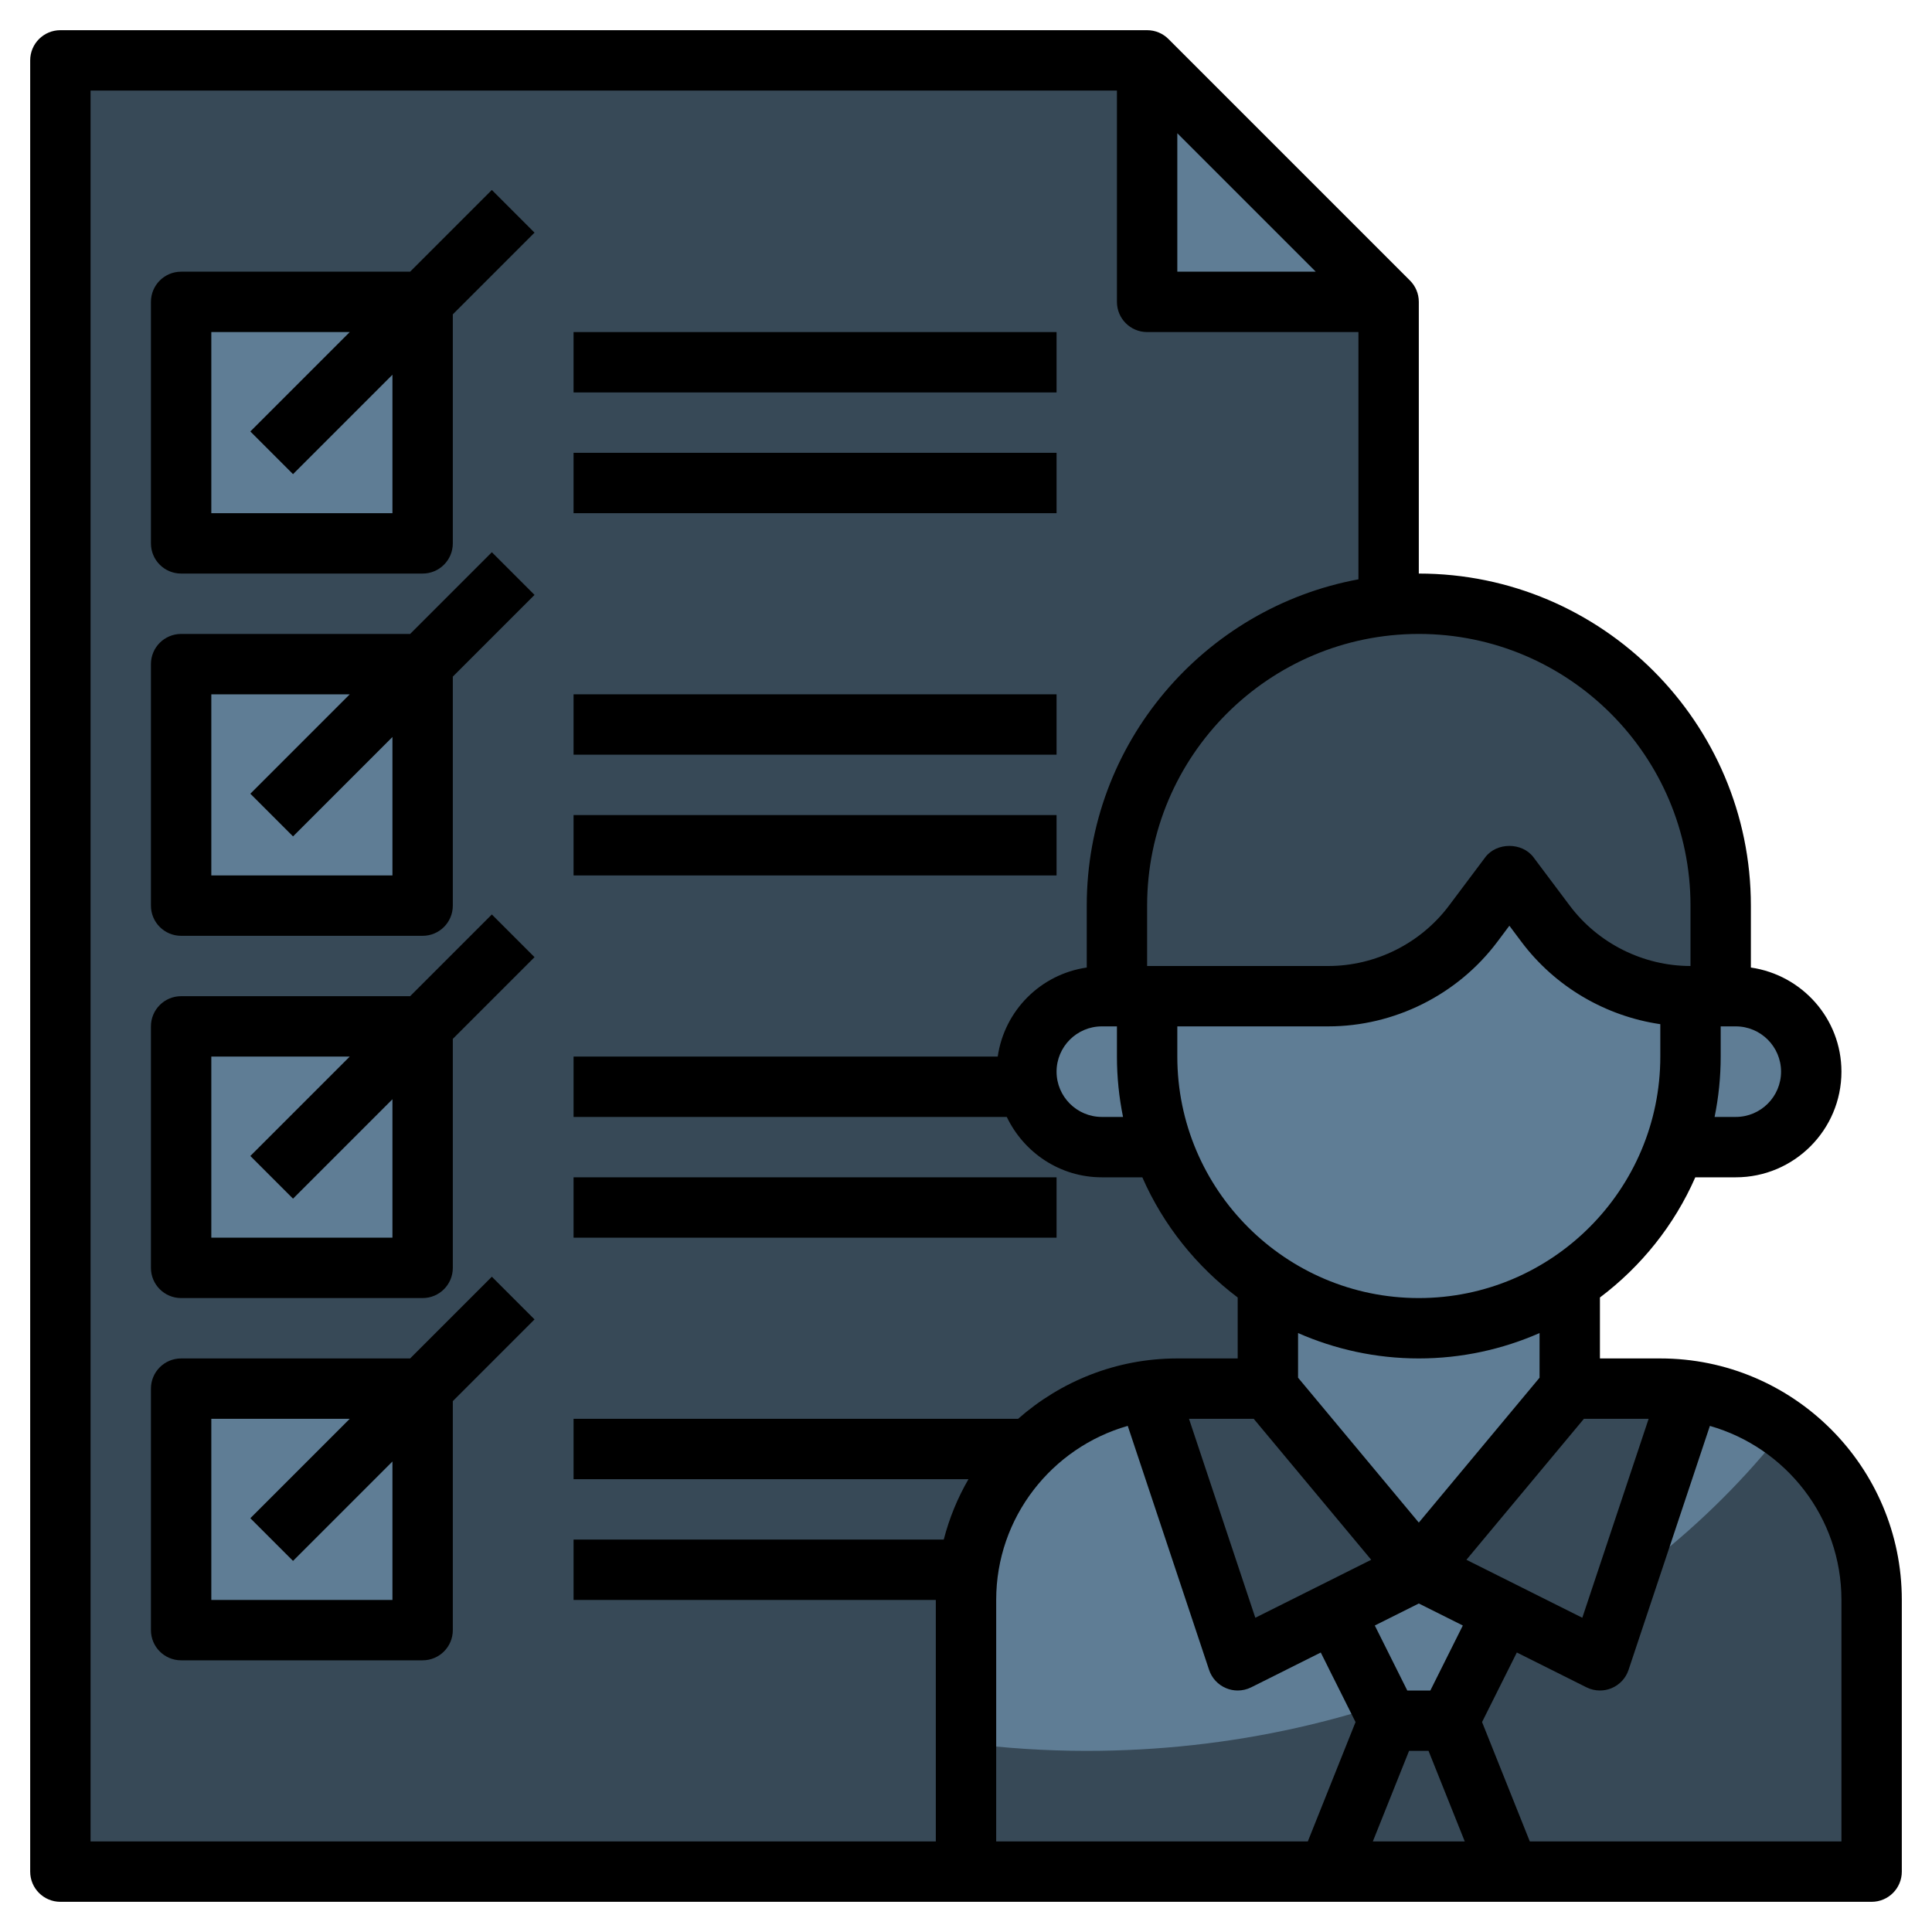
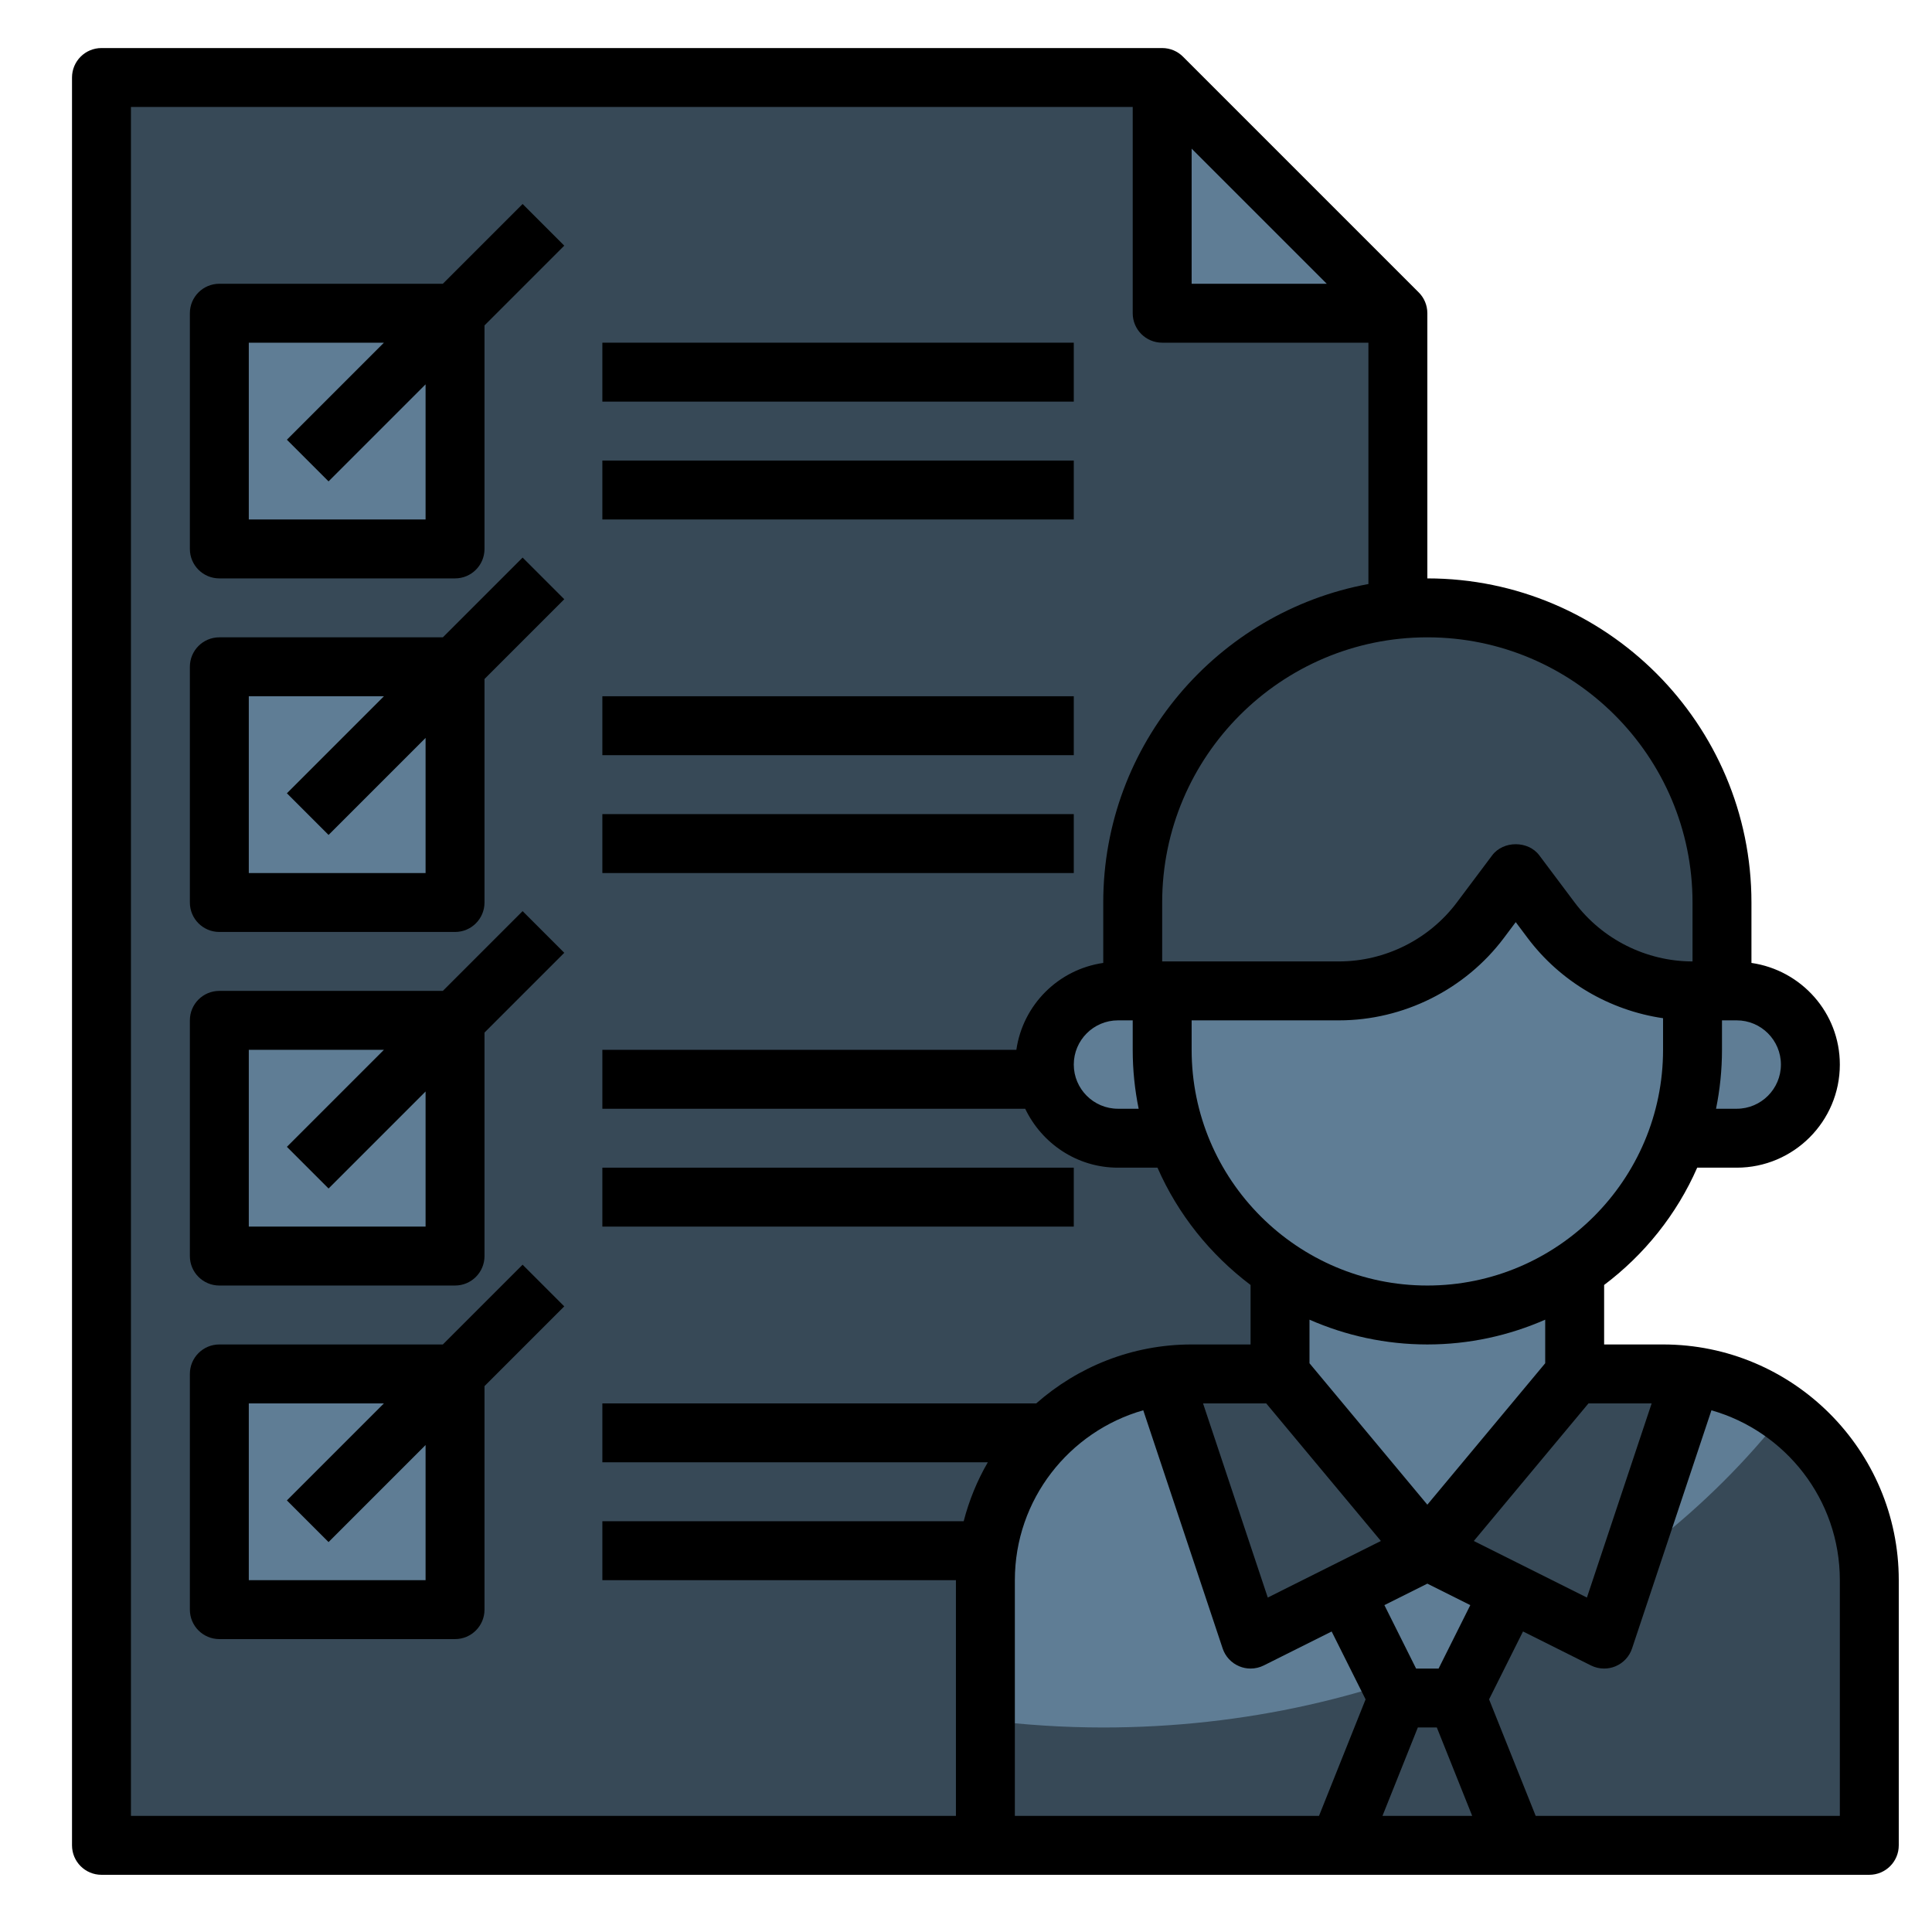
- <svg xmlns="http://www.w3.org/2000/svg" id="Layer_3" enable-background="new 0 0 64 64" height="512px" viewBox="0 0 64 64" width="512px" class="">
-   <g>
-     <g>
-       <path d="m46 62h-44v-60h36v8h8z" fill="#3c98f4" data-original="#3C98F4" class="" style="fill:#374957" data-old_color="#3c98f4" />
-       <path d="m55 46h-3l-5 6-5-6h-3c-3.866 0-7 3.134-7 7v9h30v-9c0-3.866-3.134-7-7-7z" fill="#c7e2fb" data-original="#C7E2FB" class="" style="fill:#374957" data-old_color="#c7e2fb" />
-       <path d="m52 46-5 6-5-6h-3c-3.866 0-7 3.134-7 7v4.747c1.307.164 2.641.253 4 .253 9.595 0 18.059-4.225 23.104-10.662-1.154-.838-2.569-1.338-4.104-1.338z" fill="#ebf7fe" data-original="#EBF7FE" class="" style="fill:#5F7D95" data-old_color="#ebf7fe" />
-       <path d="m38.025 46.076 2.975 8.924 6-3-5-6h-3.001c-.331 0-.655.031-.974.076z" fill="#4472b0" data-original="#4472B0" class="" style="fill:#374957" data-old_color="#4472b0" />
-       <g>
-         <path d="m47 52-2.8 1.4 1.8 3.6h2l1.8-3.6z" fill="#2d4d81" data-original="#2D4D81" class="" style="fill:#5F7D95" data-old_color="#2d4d81" />
+ <svg xmlns="http://www.w3.org/2000/svg" id="Layer_3" enable-background="new 0 0 64 64" height="50" viewBox="0 0 6.25 6.25" width="50" class="" version="1.1">
+   <defs id="defs71" />
+   <g id="g66" transform="matrix(0.0953149,0,0,0.0953149,0.137654,0.0601318)">
+     <g id="g64">
+       <path d="M 46,62 H 2 V 2 h 36 v 8 h 8 z" data-original="#3C98F4" class="" style="fill:#374957" data-old_color="#3c98f4" id="path2" />
+       <path d="m 55,46 h -3 l -5,6 -5,-6 h -3 c -3.866,0 -7,3.134 -7,7 v 9 h 30 v -9 c 0,-3.866 -3.134,-7 -7,-7 z" data-original="#C7E2FB" class="" style="fill:#374957" data-old_color="#c7e2fb" id="path4" />
+       <path d="m 52,46 -5,6 -5,-6 h -3 c -3.866,0 -7,3.134 -7,7 v 4.747 C 33.307,57.911 34.641,58 36,58 45.595,58 54.059,53.775 59.104,47.338 57.95,46.5 56.535,46 55,46 Z" data-original="#EBF7FE" class="" style="fill:#5f7d95" data-old_color="#ebf7fe" id="path6" />
+       <path d="M 38.025,46.076 41,55 47,52 42,46 h -3.001 c -0.331,0 -0.655,0.031 -0.974,0.076 z" data-original="#4472B0" class="" style="fill:#374957" data-old_color="#4472b0" id="path8" />
+       <g id="g12">
+         <path d="M 47,52 44.2,53.4 46,57 h 2 l 1.8,-3.6 z" data-original="#2D4D81" class="" style="fill:#5f7d95" data-old_color="#2d4d81" id="path10" />
      </g>
-       <path d="m55.975 46.076c-.319-.045-.643-.076-.974-.076h-3.001l-5 6 6 3z" fill="#4472b0" data-original="#4472B0" class="" style="fill:#374957" data-old_color="#4472b0" />
-       <path d="m47 44c-1.851 0-3.57-.56-5-1.518v3.518l5 6 5-6v-3.518c-1.43.958-3.149 1.518-5 1.518z" fill="#efbe9c" data-original="#EFBE9C" class="" style="fill:#5F7D95" data-old_color="#efbe9c" />
-       <path d="m50 62-2-5h-2l-2 5z" fill="#4472b0" data-original="#4472B0" class="" style="fill:#374957" data-old_color="#4472b0" />
-       <path d="m56 33v2c0 4.971-4.029 9-9 9-4.971 0-9-4.029-9-9v-2h6c1.889 0 3.667-.889 4.8-2.4l1.2-1.6 1.2 1.6c1.133 1.511 2.911 2.4 4.8 2.4z" fill="#efbe9c" data-original="#EFBE9C" class="" style="fill:#5F7D95" data-old_color="#efbe9c" />
-       <path d="m38 35v-2h-1.5c-1.381 0-2.5 1.119-2.5 2.5s1.119 2.5 2.5 2.5h2.023c-.333-.94-.523-1.946-.523-3z" fill="#efbe9c" data-original="#EFBE9C" class="" style="fill:#5F7D95" data-old_color="#efbe9c" />
-       <g>
-         <path d="m47 20c-5.523 0-10 4.477-10 10v3h1 6c1.889 0 3.667-.889 4.8-2.4l1.2-1.6 1.2 1.6c1.133 1.511 2.911 2.4 4.8 2.4h1v-3c0-5.523-4.477-10-10-10z" fill="#976949" data-original="#976949" class="" style="fill:#374957" data-old_color="#976949" />
+       <path d="M 55.975,46.076 C 55.656,46.031 55.332,46 55.001,46 H 52 l -5,6 6,3 z" data-original="#4472B0" class="" style="fill:#374957" data-old_color="#4472b0" id="path14" />
+       <path d="m 47,44 c -1.851,0 -3.57,-0.56 -5,-1.518 V 46 l 5,6 5,-6 V 42.482 C 50.57,43.44 48.851,44 47,44 Z" data-original="#EFBE9C" class="" style="fill:#5f7d95" data-old_color="#efbe9c" id="path16" />
+       <path d="m 50,62 -2,-5 h -2 l -2,5 z" data-original="#4472B0" class="" style="fill:#374957" data-old_color="#4472b0" id="path18" />
+       <path d="m 56,33 v 2 c 0,4.971 -4.029,9 -9,9 -4.971,0 -9,-4.029 -9,-9 v -2 h 6 c 1.889,0 3.667,-0.889 4.8,-2.4 L 50,29 l 1.2,1.6 c 1.133,1.511 2.911,2.4 4.8,2.4 z" data-original="#EFBE9C" class="" style="fill:#5f7d95" data-old_color="#efbe9c" id="path20" />
+       <path d="m 38,35 v -2 h -1.5 c -1.381,0 -2.5,1.119 -2.5,2.5 0,1.381 1.119,2.5 2.5,2.5 h 2.023 C 38.19,37.06 38,36.054 38,35 Z" data-original="#EFBE9C" class="" style="fill:#5f7d95" data-old_color="#efbe9c" id="path22" />
+       <g id="g26">
+         <path d="m 47,20 c -5.523,0 -10,4.477 -10,10 v 3 h 1 6 c 1.889,0 3.667,-0.889 4.8,-2.4 L 50,29 l 1.2,1.6 c 1.133,1.511 2.911,2.4 4.8,2.4 h 1 V 30 C 57,24.477 52.523,20 47,20 Z" data-original="#976949" class="" style="fill:#374957" data-old_color="#976949" id="path24" />
      </g>
-       <path d="m57.5 33h-1.5v2c0 1.054-.19 2.06-.523 3h2.023c1.381 0 2.5-1.119 2.5-2.5s-1.119-2.5-2.5-2.5z" fill="#efbe9c" data-original="#EFBE9C" class="" style="fill:#5F7D95" data-old_color="#efbe9c" />
-       <g fill="#8ac1f8">
-         <path d="m46 10-8-8v8z" data-original="#8AC1F8" class="active-path" data-old_color="#8AC1F8" style="fill:#5F7D95" />
-         <path d="m6 10h8v8h-8z" data-original="#8AC1F8" class="active-path" data-old_color="#8AC1F8" style="fill:#5F7D95" />
-         <path d="m6 22h8v8h-8z" data-original="#8AC1F8" class="active-path" data-old_color="#8AC1F8" style="fill:#5F7D95" />
-         <path d="m6 34h8v8h-8z" data-original="#8AC1F8" class="active-path" data-old_color="#8AC1F8" style="fill:#5F7D95" />
-         <path d="m6 46h8v8h-8z" data-original="#8AC1F8" class="active-path" data-old_color="#8AC1F8" style="fill:#5F7D95" />
+       <path d="M 57.5,33 H 56 v 2 c 0,1.054 -0.19,2.06 -0.523,3 H 57.5 C 58.881,38 60,36.881 60,35.5 60,34.119 58.881,33 57.5,33 Z" data-original="#EFBE9C" class="" style="fill:#5f7d95" data-old_color="#efbe9c" id="path28" />
+       <g id="g40" style="fill:#8ac1f8">
+         <path d="M 46,10 38,2 v 8 z" data-original="#8AC1F8" class="active-path" data-old_color="#8AC1F8" style="fill:#5f7d95" id="path30" />
+         <path d="m 6,10 h 8 v 8 H 6 Z" data-original="#8AC1F8" class="active-path" data-old_color="#8AC1F8" style="fill:#5f7d95" id="path32" />
+         <path d="m 6,22 h 8 v 8 H 6 Z" data-original="#8AC1F8" class="active-path" data-old_color="#8AC1F8" style="fill:#5f7d95" id="path34" />
+         <path d="m 6,34 h 8 v 8 H 6 Z" data-original="#8AC1F8" class="active-path" data-old_color="#8AC1F8" style="fill:#5f7d95" id="path36" />
+         <path d="m 6,46 h 8 v 8 H 6 Z" data-original="#8AC1F8" class="active-path" data-old_color="#8AC1F8" style="fill:#5f7d95" id="path38" />
      </g>
-       <g>
-         <path d="m62 63c.553 0 1-.448 1-1v-9c0-4.411-3.589-8-8-8h-2v-2.019c1.367-1.03 2.464-2.395 3.159-3.981h1.341c1.93 0 3.5-1.57 3.5-3.5 0-1.758-1.308-3.204-3-3.449v-2.051c0-6.065-4.935-11-11-11v-9c0-.277-.112-.527-.294-.708l-7.998-7.998c-.181-.182-.431-.294-.708-.294h-36c-.553 0-1 .448-1 1v60c0 .552.447 1 1 1zm-20.469-16 3.892 4.67-3.839 1.92-2.197-6.59zm5.146 11h.645l1.2 3h-3.045zm.705-2h-.764l-1.076-2.153 1.458-.729 1.458.729zm1.195-4.33 3.892-4.67h2.144l-2.197 6.59zm2.423-6.032-4 4.8-4-4.8v-1.479c1.226.538 2.578.841 4 .841s2.774-.303 4-.841zm4-10.638c0 4.411-3.589 8-8 8s-8-3.589-8-8v-1h5c2.191 0 4.285-1.047 5.6-2.8l.4-.534.4.534c1.112 1.484 2.783 2.462 4.6 2.727zm4 .5c0 .827-.673 1.5-1.5 1.5h-.702c.132-.646.202-1.315.202-2v-1h.5c.827 0 1.5.673 1.5 1.5zm-3-5.5v2c-1.565 0-3.061-.748-4-2l-1.2-1.6c-.377-.504-1.223-.504-1.6 0l-1.2 1.6c-.939 1.252-2.435 2-4 2h-6v-2c0-4.962 4.037-9 9-9s9 4.038 9 9zm-18.798 7h-.702c-.827 0-1.5-.673-1.5-1.5s.673-1.5 1.5-1.5h.5v1c0 .685.07 1.354.202 2zm1.798-32.586 4.586 4.586h-4.586zm-36-1.414h34v7c0 .552.447 1 1 1h7v8.191c-5.112.944-9 5.427-9 10.809v2.051c-1.527.221-2.728 1.423-2.949 2.949h-14.051v2h14.351c.564 1.178 1.758 2 3.149 2h1.341c.695 1.586 1.793 2.951 3.159 3.981v2.019h-2c-2.021 0-3.864.759-5.274 2h-14.726v2h13.082c-.36.619-.635 1.29-.819 2h-12.263v2h12v8h-28zm30 50c0-2.739 1.846-5.049 4.358-5.766l2.694 8.082c.091.275.298.497.565.607.123.052.253.077.383.077.153 0 .307-.035.447-.105l2.305-1.153 1.152 2.304-1.581 3.954h-10.323zm28 8h-10.323l-1.582-3.955 1.152-2.304 2.305 1.153c.141.071.295.106.448.106.13 0 .26-.025.383-.076.268-.111.475-.333.565-.607l2.694-8.082c2.512.716 4.358 3.026 4.358 5.765z" data-original="#000000" class="" style="fill:#000000" data-old_color="#000000" />
-         <path d="m13.586 9h-7.586c-.553 0-1 .448-1 1v8c0 .552.447 1 1 1h8c.553 0 1-.448 1-1v-7.586l2.707-2.707-1.414-1.414zm-.586 8h-6v-6h4.586l-3.293 3.293 1.414 1.414 3.293-3.293z" data-original="#000000" class="" style="fill:#000000" data-old_color="#000000" />
-         <path d="m13.586 21h-7.586c-.553 0-1 .448-1 1v8c0 .552.447 1 1 1h8c.553 0 1-.448 1-1v-7.586l2.707-2.707-1.414-1.414zm-.586 8h-6v-6h4.586l-3.293 3.293 1.414 1.414 3.293-3.293z" data-original="#000000" class="" style="fill:#000000" data-old_color="#000000" />
-         <path d="m13.586 33h-7.586c-.553 0-1 .448-1 1v8c0 .552.447 1 1 1h8c.553 0 1-.448 1-1v-7.586l2.707-2.707-1.414-1.414zm-.586 8h-6v-6h4.586l-3.293 3.293 1.414 1.414 3.293-3.293z" data-original="#000000" class="" style="fill:#000000" data-old_color="#000000" />
-         <path d="m16.293 42.293-2.707 2.707h-7.586c-.553 0-1 .448-1 1v8c0 .552.447 1 1 1h8c.553 0 1-.448 1-1v-7.586l2.707-2.707zm-3.293 10.707h-6v-6h4.586l-3.293 3.293 1.414 1.414 3.293-3.293z" data-original="#000000" class="" style="fill:#000000" data-old_color="#000000" />
-         <path d="m19 11h16v2h-16z" data-original="#000000" class="" style="fill:#000000" data-old_color="#000000" />
-         <path d="m19 15h16v2h-16z" data-original="#000000" class="" style="fill:#000000" data-old_color="#000000" />
-         <path d="m19 23h16v2h-16z" data-original="#000000" class="" style="fill:#000000" data-old_color="#000000" />
-         <path d="m19 27h16v2h-16z" data-original="#000000" class="" style="fill:#000000" data-old_color="#000000" />
-         <path d="m19 39h16v2h-16z" data-original="#000000" class="" style="fill:#000000" data-old_color="#000000" />
+       <g id="g62">
+         <path d="m 62,63 c 0.553,0 1,-0.448 1,-1 v -9 c 0,-4.411 -3.589,-8 -8,-8 H 53 V 42.981 C 54.367,41.951 55.464,40.586 56.159,39 H 57.5 c 1.93,0 3.5,-1.57 3.5,-3.5 0,-1.758 -1.308,-3.204 -3,-3.449 V 30 C 58,23.935 53.065,19 47,19 V 10 C 47,9.723 46.888,9.473 46.706,9.292 L 38.708,1.294 C 38.527,1.112 38.277,1 38,1 H 2 C 1.447,1 1,1.448 1,2 v 60 c 0,0.552 0.447,1 1,1 z M 41.531,47 45.423,51.67 41.584,53.59 39.387,47 Z m 5.146,11 h 0.645 l 1.2,3 h -3.045 z m 0.705,-2 H 46.618 L 45.542,53.847 47,53.118 48.458,53.847 Z M 48.577,51.67 52.469,47 h 2.144 l -2.197,6.59 z M 51,45.638 l -4,4.8 -4,-4.8 v -1.479 c 1.226,0.538 2.578,0.841 4,0.841 1.422,0 2.774,-0.303 4,-0.841 z M 55,35 c 0,4.411 -3.589,8 -8,8 -4.411,0 -8,-3.589 -8,-8 v -1 h 5 c 2.191,0 4.285,-1.047 5.6,-2.8 L 50,30.666 50.4,31.2 c 1.112,1.484 2.783,2.462 4.6,2.727 z m 4,0.5 C 59,36.327 58.327,37 57.5,37 H 56.798 C 56.93,36.354 57,35.685 57,35 v -1 h 0.5 c 0.827,0 1.5,0.673 1.5,1.5 z M 56,30 v 2 c -1.565,0 -3.061,-0.748 -4,-2 l -1.2,-1.6 c -0.377,-0.504 -1.223,-0.504 -1.6,0 L 48,30 c -0.939,1.252 -2.435,2 -4,2 h -6 v -2 c 0,-4.962 4.037,-9 9,-9 4.963,0 9,4.038 9,9 z M 37.202,37 H 36.5 C 35.673,37 35,36.327 35,35.5 35,34.673 35.673,34 36.5,34 H 37 v 1 c 0,0.685 0.07,1.354 0.202,2 z M 39,4.414 43.586,9 H 39 Z M 3,3 h 34 v 7 c 0,0.552 0.447,1 1,1 h 7 v 8.191 C 39.888,20.135 36,24.618 36,30 v 2.051 C 34.473,32.272 33.272,33.474 33.051,35 H 19 v 2 h 14.351 c 0.564,1.178 1.758,2 3.149,2 h 1.341 c 0.695,1.586 1.793,2.951 3.159,3.981 V 45 h -2 c -2.021,0 -3.864,0.759 -5.274,2 H 19 v 2 h 13.082 c -0.36,0.619 -0.635,1.29 -0.819,2 H 19 v 2 h 12 v 8 H 3 Z m 30,50 c 0,-2.739 1.846,-5.049 4.358,-5.766 l 2.694,8.082 c 0.091,0.275 0.298,0.497 0.565,0.607 C 40.74,55.975 40.87,56 41,56 c 0.153,0 0.307,-0.035 0.447,-0.105 l 2.305,-1.153 1.152,2.304 L 43.323,61 H 33 Z m 28,8 H 50.677 l -1.582,-3.955 1.152,-2.304 2.305,1.153 C 52.693,55.965 52.847,56 53,56 c 0.13,0 0.26,-0.025 0.383,-0.076 0.268,-0.111 0.475,-0.333 0.565,-0.607 l 2.694,-8.082 C 59.154,47.951 61,50.261 61,53 Z" data-original="#000000" class="" style="fill:#000000" data-old_color="#000000" id="path42" />
+         <path d="M 13.586,9 H 6 C 5.447,9 5,9.448 5,10 v 8 c 0,0.552 0.447,1 1,1 h 8 c 0.553,0 1,-0.448 1,-1 V 10.414 L 17.707,7.707 16.293,6.293 Z M 13,17 H 7 v -6 h 4.586 L 8.293,14.293 9.707,15.707 13,12.414 Z" data-original="#000000" class="" style="fill:#000000" data-old_color="#000000" id="path44" />
+         <path d="M 13.586,21 H 6 c -0.553,0 -1,0.448 -1,1 v 8 c 0,0.552 0.447,1 1,1 h 8 c 0.553,0 1,-0.448 1,-1 v -7.586 l 2.707,-2.707 -1.414,-1.414 z M 13,29 H 7 v -6 h 4.586 L 8.293,26.293 9.707,27.707 13,24.414 Z" data-original="#000000" class="" style="fill:#000000" data-old_color="#000000" id="path46" />
+         <path d="M 13.586,33 H 6 c -0.553,0 -1,0.448 -1,1 v 8 c 0,0.552 0.447,1 1,1 h 8 c 0.553,0 1,-0.448 1,-1 v -7.586 l 2.707,-2.707 -1.414,-1.414 z M 13,41 H 7 v -6 h 4.586 L 8.293,38.293 9.707,39.707 13,36.414 Z" data-original="#000000" class="" style="fill:#000000" data-old_color="#000000" id="path48" />
+         <path d="M 16.293,42.293 13.586,45 H 6 c -0.553,0 -1,0.448 -1,1 v 8 c 0,0.552 0.447,1 1,1 h 8 c 0.553,0 1,-0.448 1,-1 v -7.586 l 2.707,-2.707 z M 13,53 H 7 v -6 h 4.586 L 8.293,50.293 9.707,51.707 13,48.414 Z" data-original="#000000" class="" style="fill:#000000" data-old_color="#000000" id="path50" />
+         <path d="m 19,11 h 16 v 2 H 19 Z" data-original="#000000" class="" style="fill:#000000" data-old_color="#000000" id="path52" />
+         <path d="m 19,15 h 16 v 2 H 19 Z" data-original="#000000" class="" style="fill:#000000" data-old_color="#000000" id="path54" />
+         <path d="m 19,23 h 16 v 2 H 19 Z" data-original="#000000" class="" style="fill:#000000" data-old_color="#000000" id="path56" />
+         <path d="m 19,27 h 16 v 2 H 19 Z" data-original="#000000" class="" style="fill:#000000" data-old_color="#000000" id="path58" />
+         <path d="m 19,39 h 16 v 2 H 19 Z" data-original="#000000" class="" style="fill:#000000" data-old_color="#000000" id="path60" />
      </g>
    </g>
  </g>
</svg>
